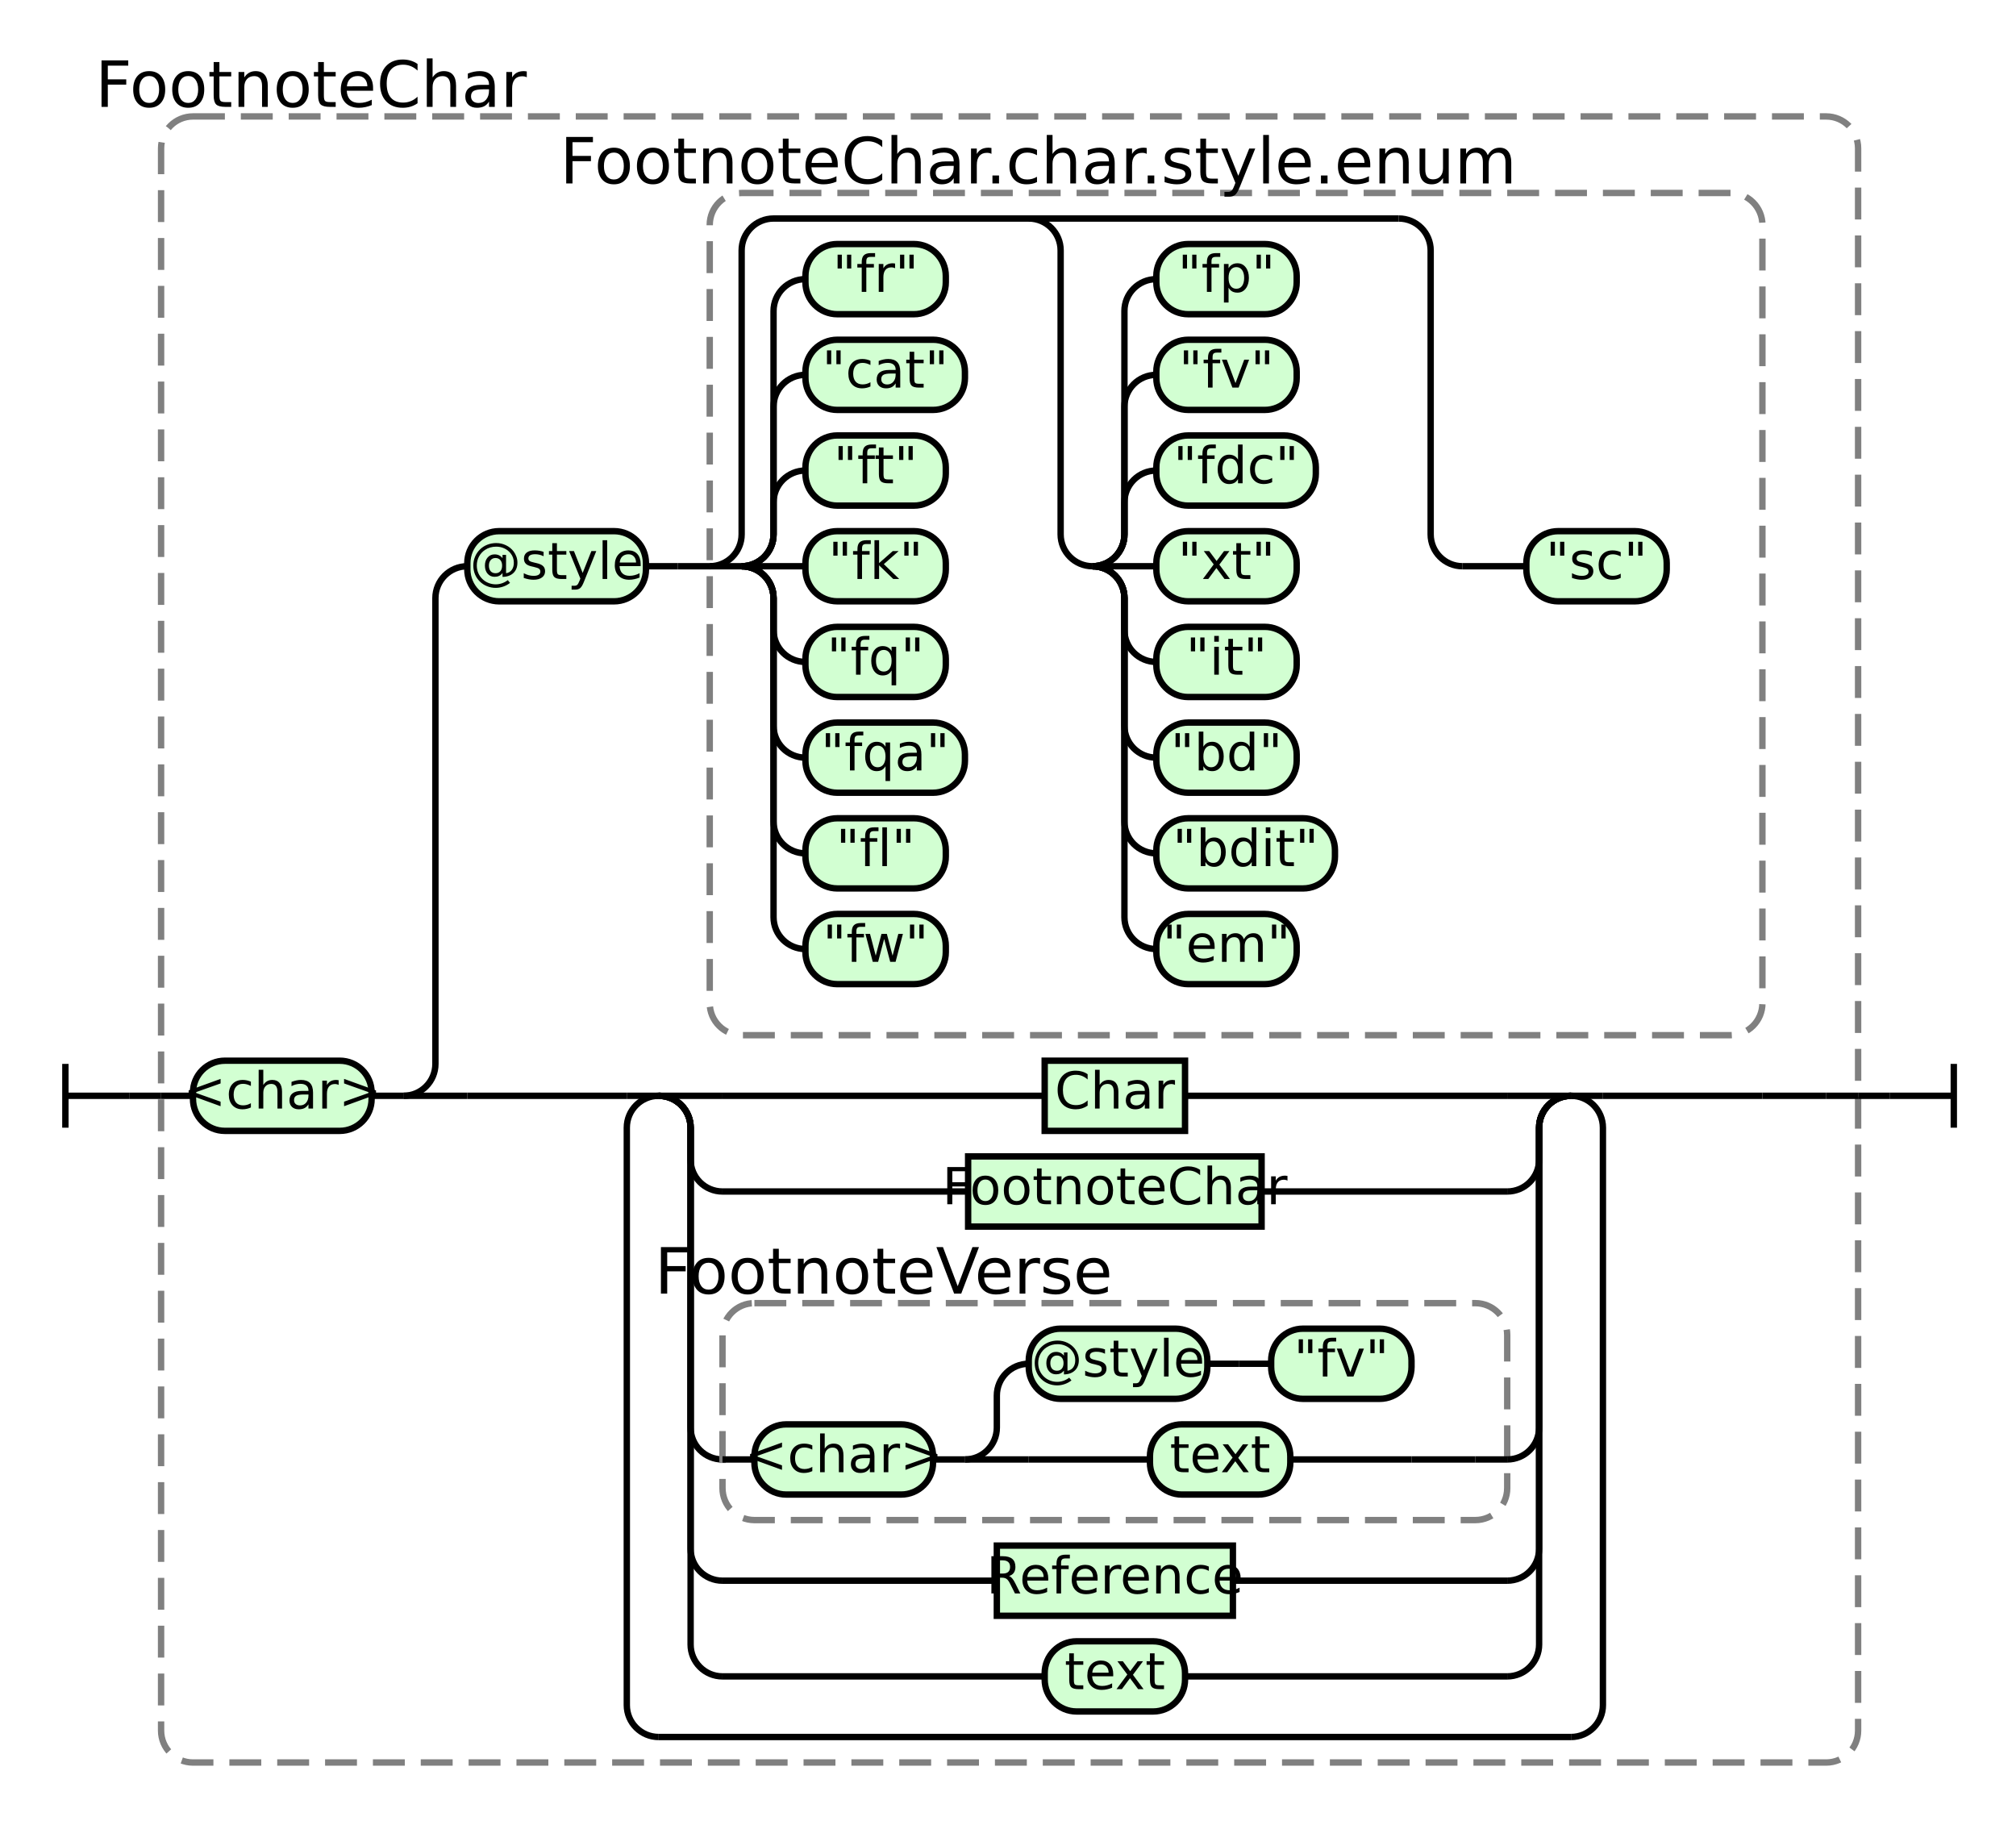
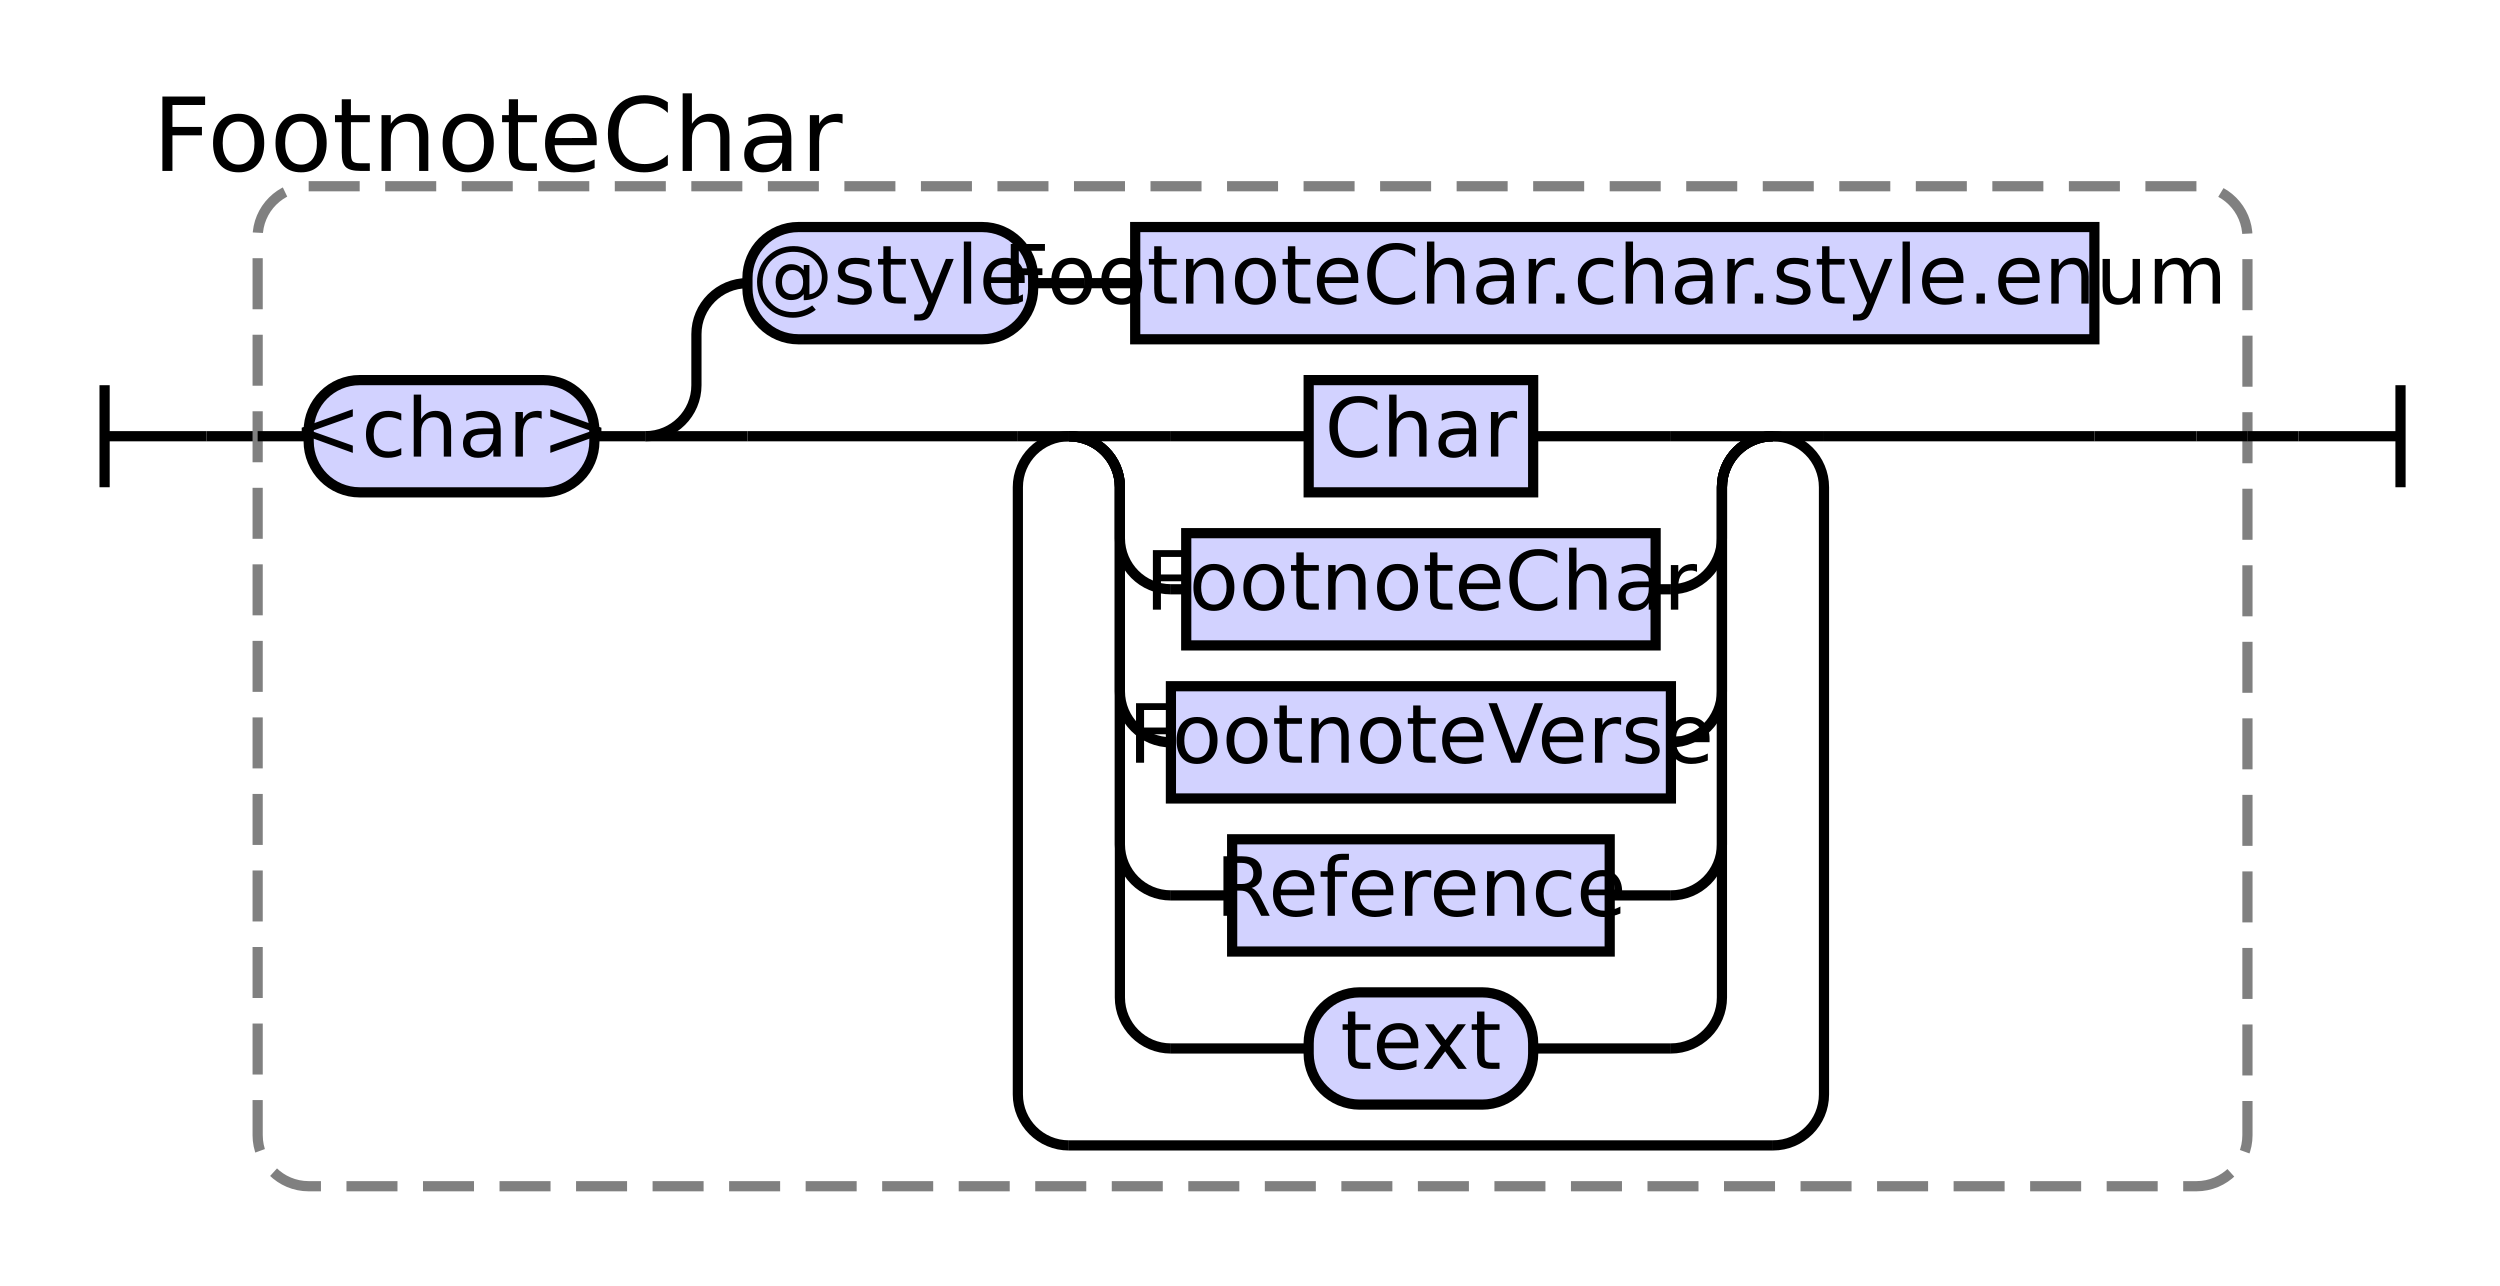
- <svg xmlns="http://www.w3.org/2000/svg" class="railroad-diagram" height="572" viewBox="0 0 632 572" width="632">
+ <svg xmlns="http://www.w3.org/2000/svg" class="railroad-diagram" height="252" viewBox="0 0 490 252" width="490">
  <g transform="translate(.5 .5)">
    <style>/*  */
    svg.railroad-diagram {
        background-color:hsl(30,20%,95%);
    }
    svg.railroad-diagram path {
        stroke-width: 2;
        stroke: black;
        fill: none;
    }
    svg.railroad-diagram text {
        font-size: 12pt;
        text-anchor: middle;
-         font-family: DejaVu Sans
+         font-family: DejaVu Sans;
    }
    svg.railroad-diagram text.label {
        text-anchor:start;
    }
    svg.railroad-diagram text.comment {
        font-family: DejaVu Sans;
        font-size: 15pt;
    }
    svg.railroad-diagram rect{
        stroke-width: 2;
        stroke:black;
-         fill: rgb(210, 255, 210);
+         fill: rgb(210, 210, 255);
    }
    svg.railroad-diagram rect.group-box {
        stroke: gray;
        stroke-dasharray: 10 5;
        fill: none;
    }
    .terminal {
        font-family: DejaVu Sans;
    }

/*  */
</style>
    <g>
-       <path d="M 20 333 v 20 m 0 -10 h 20" />
+       <path d="M 20 75 v 20 m 0 -10 h 20" />
    </g>
-     <path d="M 40 343 h 10" />
+     <path d="M 40 85 h 10" />
    <g>
-       <path d="M 50 343 h 0.0" />
-       <path d="M 582.0 343 h 0.0" />
-       <rect class="group-box" height="516" rx="10" ry="10" width="532" x="50.0" y="36" />
+       <path d="M 50 85 h 0.0" />
+       <path d="M 440.0 85 h 0.0" />
+       <rect class="group-box" height="196" rx="10" ry="10" width="390" x="50.0" y="36" />
      <g>
-         <path d="M 50.0 343 h 10.0" />
-         <path d="M 572.0 343 h 10.0" />
+         <path d="M 50.0 85 h 10.0" />
+         <path d="M 430.0 85 h 10.0" />
        <g class="terminal ">
-           <path d="M 60.0 343 h 0.0" />
-           <path d="M 116.0 343 h 0.0" />
-           <rect height="22" rx="10" ry="10" width="56" x="60.0" y="332" />
-           <text x="88.0" y="347">&lt;char&gt;</text>
+           <path d="M 60.0 85 h 0.0" />
+           <path d="M 116.0 85 h 0.0" />
+           <rect height="22" rx="10" ry="10" width="56" x="60.0" y="74" />
+           <text x="88.0" y="89">&lt;char&gt;</text>
        </g>
-         <path d="M 116.0 343 h 10" />
+         <path d="M 116.0 85 h 10" />
        <g>
-           <path d="M 126.0 343 h 0.0" />
-           <path d="M 572.0 343 h 0.0" />
-           <path d="M 126.0 343 a 10 10 0 0 0 10 -10 v -146 a 10 10 0 0 1 10 -10" />
+           <path d="M 126.0 85 h 0.0" />
+           <path d="M 430.0 85 h 0.0" />
+           <path d="M 126.0 85 a 10 10 0 0 0 10 -10 v -10 a 10 10 0 0 1 10 -10" />
          <g>
-             <path d="M 146.0 177 h 0.0" />
-             <path d="M 552.0 177 h 0.0" />
+             <path d="M 146.0 55 h 0.0" />
+             <path d="M 410.0 55 h 0.0" />
            <g class="terminal ">
-               <path d="M 146.0 177 h 0.0" />
-               <path d="M 202.0 177 h 0.0" />
-               <rect height="22" rx="10" ry="10" width="56" x="146.0" y="166" />
-               <text x="174.0" y="181">@style</text>
+               <path d="M 146.0 55 h 0.0" />
+               <path d="M 202.0 55 h 0.0" />
+               <rect height="22" rx="10" ry="10" width="56" x="146.0" y="44" />
+               <text x="174.0" y="59">@style</text>
            </g>
-             <path d="M 202.0 177 h 10" />
-             <path d="M 212.0 177 h 10" />
-             <g>
-               <path d="M 222.0 177 h 0.0" />
-               <path d="M 552.0 177 h 0.0" />
-               <rect class="group-box" height="264" rx="10" ry="10" width="330" x="222.0" y="60" />
-               <g>
-                 <path d="M 222.0 177 h 0.0" />
-                 <path d="M 552.0 177 h 0.0" />
-                 <path d="M 222.0 177 a 10 10 0 0 0 10 -10 v -89 a 10 10 0 0 1 10 -10 h 196" />
-                 <path d="M 222.0 177 h 10" />
-                 <g>
-                   <path d="M 232.0 177 h 0.0" />
-                   <path d="M 322.0 177 h 0.0" />
-                   <path d="M 232.0 177 a 10 10 0 0 0 10 -10 v -10 a 10 10 0 0 1 10 -10" />
-                   <g class="terminal ">
-                     <path d="M 252.0 147 h 0.0" />
-                     <path d="M 296.0 147 h 0.0" />
-                     <rect height="22" rx="10" ry="10" width="44" x="252.0" y="136" />
-                     <text x="274.0" y="151">"ft"</text>
-                   </g>
-                   <path d="M 232.0 177 a 10 10 0 0 0 10 -10 v -40 a 10 10 0 0 1 10 -10" />
-                   <g class="terminal ">
-                     <path d="M 252.0 117 h 0.0" />
-                     <path d="M 302.0 117 h 0.0" />
-                     <rect height="22" rx="10" ry="10" width="50" x="252.0" y="106" />
-                     <text x="277.0" y="121">"cat"</text>
-                   </g>
-                   <path d="M 232.0 177 a 10 10 0 0 0 10 -10 v -70 a 10 10 0 0 1 10 -10" />
-                   <g class="terminal ">
-                     <path d="M 252.0 87 h 0.0" />
-                     <path d="M 296.0 87 h 0.0" />
-                     <rect height="22" rx="10" ry="10" width="44" x="252.0" y="76" />
-                     <text x="274.0" y="91">"fr"</text>
-                   </g>
-                   <path d="M 232.0 177 h 20" />
-                   <g class="terminal ">
-                     <path d="M 252.0 177 h 0.0" />
-                     <path d="M 296.0 177 h 0.0" />
-                     <rect height="22" rx="10" ry="10" width="44" x="252.0" y="166" />
-                     <text x="274.0" y="181">"fk"</text>
-                   </g>
-                   <path d="M 232.0 177 a 10 10 0 0 1 10 10 v 10 a 10 10 0 0 0 10 10" />
-                   <g class="terminal ">
-                     <path d="M 252.0 207 h 0.0" />
-                     <path d="M 296.0 207 h 0.0" />
-                     <rect height="22" rx="10" ry="10" width="44" x="252.0" y="196" />
-                     <text x="274.0" y="211">"fq"</text>
-                   </g>
-                   <path d="M 232.0 177 a 10 10 0 0 1 10 10 v 40 a 10 10 0 0 0 10 10" />
-                   <g class="terminal ">
-                     <path d="M 252.0 237 h 0.0" />
-                     <path d="M 302.0 237 h 0.0" />
-                     <rect height="22" rx="10" ry="10" width="50" x="252.0" y="226" />
-                     <text x="277.0" y="241">"fqa"</text>
-                   </g>
-                   <path d="M 232.0 177 a 10 10 0 0 1 10 10 v 70 a 10 10 0 0 0 10 10" />
-                   <g class="terminal ">
-                     <path d="M 252.0 267 h 0.0" />
-                     <path d="M 296.0 267 h 0.0" />
-                     <rect height="22" rx="10" ry="10" width="44" x="252.0" y="256" />
-                     <text x="274.0" y="271">"fl"</text>
-                   </g>
-                   <path d="M 232.0 177 a 10 10 0 0 1 10 10 v 100 a 10 10 0 0 0 10 10" />
-                   <g class="terminal ">
-                     <path d="M 252.0 297 h 0.0" />
-                     <path d="M 296.0 297 h 0.0" />
-                     <rect height="22" rx="10" ry="10" width="44" x="252.0" y="286" />
-                     <text x="274.0" y="301">"fw"</text>
-                   </g>
-                 </g>
-                 <path d="M 322.0 68 a 10 10 0 0 1 10 10 v 89 a 10 10 0 0 0 10 10" />
-                 <g>
-                   <path d="M 342.0 177 h 0.0" />
-                   <path d="M 438.0 177 h 0.0" />
-                   <path d="M 342.0 177 a 10 10 0 0 0 10 -10 v -10 a 10 10 0 0 1 10 -10" />
-                   <g class="terminal ">
-                     <path d="M 362.0 147 h 0.0" />
-                     <path d="M 412.0 147 h 0.0" />
-                     <rect height="22" rx="10" ry="10" width="50" x="362.0" y="136" />
-                     <text x="387.0" y="151">"fdc"</text>
-                   </g>
-                   <path d="M 342.0 177 a 10 10 0 0 0 10 -10 v -40 a 10 10 0 0 1 10 -10" />
-                   <g class="terminal ">
-                     <path d="M 362.0 117 h 0.0" />
-                     <path d="M 406.0 117 h 0.0" />
-                     <rect height="22" rx="10" ry="10" width="44" x="362.0" y="106" />
-                     <text x="384.0" y="121">"fv"</text>
-                   </g>
-                   <path d="M 342.0 177 a 10 10 0 0 0 10 -10 v -70 a 10 10 0 0 1 10 -10" />
-                   <g class="terminal ">
-                     <path d="M 362.0 87 h 0.0" />
-                     <path d="M 406.0 87 h 0.0" />
-                     <rect height="22" rx="10" ry="10" width="44" x="362.0" y="76" />
-                     <text x="384.0" y="91">"fp"</text>
-                   </g>
-                   <path d="M 342.0 177 h 20" />
-                   <g class="terminal ">
-                     <path d="M 362.0 177 h 0.0" />
-                     <path d="M 406.0 177 h 0.0" />
-                     <rect height="22" rx="10" ry="10" width="44" x="362.0" y="166" />
-                     <text x="384.0" y="181">"xt"</text>
-                   </g>
-                   <path d="M 342.0 177 a 10 10 0 0 1 10 10 v 10 a 10 10 0 0 0 10 10" />
-                   <g class="terminal ">
-                     <path d="M 362.0 207 h 0.0" />
-                     <path d="M 406.0 207 h 0.0" />
-                     <rect height="22" rx="10" ry="10" width="44" x="362.0" y="196" />
-                     <text x="384.0" y="211">"it"</text>
-                   </g>
-                   <path d="M 342.0 177 a 10 10 0 0 1 10 10 v 40 a 10 10 0 0 0 10 10" />
-                   <g class="terminal ">
-                     <path d="M 362.0 237 h 0.0" />
-                     <path d="M 406.0 237 h 0.0" />
-                     <rect height="22" rx="10" ry="10" width="44" x="362.0" y="226" />
-                     <text x="384.0" y="241">"bd"</text>
-                   </g>
-                   <path d="M 342.0 177 a 10 10 0 0 1 10 10 v 70 a 10 10 0 0 0 10 10" />
-                   <g class="terminal ">
-                     <path d="M 362.0 267 h 0.0" />
-                     <path d="M 418.0 267 h 0.0" />
-                     <rect height="22" rx="10" ry="10" width="56" x="362.0" y="256" />
-                     <text x="390.0" y="271">"bdit"</text>
-                   </g>
-                   <path d="M 342.0 177 a 10 10 0 0 1 10 10 v 100 a 10 10 0 0 0 10 10" />
-                   <g class="terminal ">
-                     <path d="M 362.0 297 h 0.0" />
-                     <path d="M 406.0 297 h 0.0" />
-                     <rect height="22" rx="10" ry="10" width="44" x="362.0" y="286" />
-                     <text x="384.0" y="301">"em"</text>
-                   </g>
-                 </g>
-                 <path d="M 438.0 68 a 10 10 0 0 1 10 10 v 89 a 10 10 0 0 0 10 10" />
-                 <g>
-                   <path d="M 458.0 177 h 0.0" />
-                   <path d="M 542.0 177 h 0.0" />
-                   <path d="M 458.0 177 h 20" />
-                   <g class="terminal ">
-                     <path d="M 478.0 177 h 0.0" />
-                     <path d="M 522.0 177 h 0.0" />
-                     <rect height="22" rx="10" ry="10" width="44" x="478.0" y="166" />
-                     <text x="500.0" y="181">"sc"</text>
-                   </g>
-                 </g>
-               </g>
-               <g class="non-terminal ">
-                 <path d="M 222.0 52 h 0.0" />
-                 <path d="M 428.0 52 h 0.0" />
-                 <text class="comment" x="325.0" y="57">FootnoteChar.char.style.enum</text>
-               </g>
+             <path d="M 202.0 55 h 10" />
+             <path d="M 212.0 55 h 10" />
+             <g class="non-terminal ">
+               <path d="M 222.0 55 h 0.0" />
+               <path d="M 410.0 55 h 0.0" />
+               <rect height="22" width="188" x="222.0" y="44" />
+               <text x="316.0" y="59">FootnoteChar.char.style.enum</text>
            </g>
          </g>
-           <path d="M 126.0 343 h 20" />
+           <path d="M 126.0 85 h 20" />
          <g>
-             <path d="M 146.0 343 h 50.0" />
-             <path d="M 502.0 343 h 50.0" />
-             <path d="M 196.0 343 h 10" />
+             <path d="M 146.0 85 h 53.0" />
+             <path d="M 357.0 85 h 53.0" />
+             <path d="M 199.0 85 h 10" />
            <g>
-               <path d="M 206.0 343 h 0.0" />
-               <path d="M 492.0 343 h 0.0" />
-               <path d="M 206.0 343 h 20" />
+               <path d="M 209.0 85 h 0.0" />
+               <path d="M 347.0 85 h 0.0" />
+               <path d="M 209.0 85 h 20" />
              <g class="non-terminal ">
-                 <path d="M 226.0 343 h 101.0" />
-                 <path d="M 371.0 343 h 101.0" />
-                 <rect height="22" width="44" x="327.0" y="332" />
-                 <text x="349.0" y="347">Char</text>
+                 <path d="M 229.0 85 h 27.0" />
+                 <path d="M 300.0 85 h 27.0" />
+                 <rect height="22" width="44" x="256.0" y="74" />
+                 <text x="278.0" y="89">Char</text>
              </g>
-               <path d="M 472.0 343 h 20" />
-               <path d="M 206.0 343 a 10 10 0 0 1 10 10 v 10 a 10 10 0 0 0 10 10" />
+               <path d="M 327.0 85 h 20" />
+               <path d="M 209.0 85 a 10 10 0 0 1 10 10 v 10 a 10 10 0 0 0 10 10" />
              <g class="non-terminal ">
-                 <path d="M 226.0 373 h 77.0" />
-                 <path d="M 395.0 373 h 77.0" />
-                 <rect height="22" width="92" x="303.0" y="362" />
-                 <text x="349.0" y="377">FootnoteChar</text>
+                 <path d="M 229.0 115 h 3.0" />
+                 <path d="M 324.0 115 h 3.0" />
+                 <rect height="22" width="92" x="232.0" y="104" />
+                 <text x="278.0" y="119">FootnoteChar</text>
              </g>
-               <path d="M 472.0 373 a 10 10 0 0 0 10 -10 v -10 a 10 10 0 0 1 10 -10" />
-               <path d="M 206.0 343 a 10 10 0 0 1 10 10 v 94 a 10 10 0 0 0 10 10" />
-               <g>
-                 <path d="M 226.0 457 h 0.0" />
-                 <path d="M 472.0 457 h 0.0" />
-                 <rect class="group-box" height="68" rx="10" ry="10" width="246" x="226.0" y="408" />
-                 <g>
-                   <path d="M 226.0 457 h 10.0" />
-                   <path d="M 462.0 457 h 10.0" />
-                   <g class="terminal ">
-                     <path d="M 236.0 457 h 0.0" />
-                     <path d="M 292.0 457 h 0.0" />
-                     <rect height="22" rx="10" ry="10" width="56" x="236.0" y="446" />
-                     <text x="264.0" y="461">&lt;char&gt;</text>
-                   </g>
-                   <path d="M 292.0 457 h 10" />
-                   <g>
-                     <path d="M 302.0 457 h 0.0" />
-                     <path d="M 462.0 457 h 0.0" />
-                     <path d="M 302.0 457 a 10 10 0 0 0 10 -10 v -10 a 10 10 0 0 1 10 -10" />
-                     <g>
-                       <path d="M 322.0 427 h 0.0" />
-                       <path d="M 442.0 427 h 0.0" />
-                       <g class="terminal ">
-                         <path d="M 322.0 427 h 0.0" />
-                         <path d="M 378.0 427 h 0.0" />
-                         <rect height="22" rx="10" ry="10" width="56" x="322.0" y="416" />
-                         <text x="350.0" y="431">@style</text>
-                       </g>
-                       <path d="M 378.0 427 h 10" />
-                       <path d="M 388.0 427 h 10" />
-                       <g class="terminal ">
-                         <path d="M 398.0 427 h 0.0" />
-                         <path d="M 442.0 427 h 0.0" />
-                         <rect height="22" rx="10" ry="10" width="44" x="398.0" y="416" />
-                         <text x="420.0" y="431">"fv"</text>
-                       </g>
-                     </g>
-                     <path d="M 302.0 457 h 20" />
-                     <g class="terminal ">
-                       <path d="M 322.0 457 h 38.0" />
-                       <path d="M 404.0 457 h 38.0" />
-                       <rect height="22" rx="10" ry="10" width="44" x="360.0" y="446" />
-                       <text x="382.0" y="461">text</text>
-                     </g>
-                     <path d="M 442.0 457 h 20" />
-                   </g>
-                 </g>
-                 <g class="non-terminal ">
-                   <path d="M 226.0 400 h 0.0" />
-                   <path d="M 327.0 400 h 0.0" />
-                   <text class="comment" x="276.5" y="405">FootnoteVerse</text>
-                 </g>
+               <path d="M 327.0 115 a 10 10 0 0 0 10 -10 v -10 a 10 10 0 0 1 10 -10" />
+               <path d="M 209.0 85 a 10 10 0 0 1 10 10 v 40 a 10 10 0 0 0 10 10" />
+               <g class="non-terminal ">
+                 <path d="M 229.0 145 h 0.0" />
+                 <path d="M 327.0 145 h 0.0" />
+                 <rect height="22" width="98" x="229.0" y="134" />
+                 <text x="278.0" y="149">FootnoteVerse</text>
              </g>
-               <path d="M 472.0 457 a 10 10 0 0 0 10 -10 v -94 a 10 10 0 0 1 10 -10" />
-               <path d="M 206.0 343 a 10 10 0 0 1 10 10 v 132 a 10 10 0 0 0 10 10" />
+               <path d="M 327.0 145 a 10 10 0 0 0 10 -10 v -40 a 10 10 0 0 1 10 -10" />
+               <path d="M 209.0 85 a 10 10 0 0 1 10 10 v 70 a 10 10 0 0 0 10 10" />
              <g class="non-terminal ">
-                 <path d="M 226.0 495 h 86.0" />
-                 <path d="M 386.0 495 h 86.0" />
-                 <rect height="22" width="74" x="312.0" y="484" />
-                 <text x="349.0" y="499">Reference</text>
+                 <path d="M 229.0 175 h 12.0" />
+                 <path d="M 315.0 175 h 12.0" />
+                 <rect height="22" width="74" x="241.0" y="164" />
+                 <text x="278.0" y="179">Reference</text>
              </g>
-               <path d="M 472.0 495 a 10 10 0 0 0 10 -10 v -132 a 10 10 0 0 1 10 -10" />
-               <path d="M 206.0 343 a 10 10 0 0 1 10 10 v 162 a 10 10 0 0 0 10 10" />
+               <path d="M 327.0 175 a 10 10 0 0 0 10 -10 v -70 a 10 10 0 0 1 10 -10" />
+               <path d="M 209.0 85 a 10 10 0 0 1 10 10 v 100 a 10 10 0 0 0 10 10" />
              <g class="terminal ">
-                 <path d="M 226.0 525 h 101.0" />
-                 <path d="M 371.0 525 h 101.0" />
-                 <rect height="22" rx="10" ry="10" width="44" x="327.0" y="514" />
-                 <text x="349.0" y="529">text</text>
+                 <path d="M 229.0 205 h 27.0" />
+                 <path d="M 300.0 205 h 27.0" />
+                 <rect height="22" rx="10" ry="10" width="44" x="256.0" y="194" />
+                 <text x="278.0" y="209">text</text>
              </g>
-               <path d="M 472.0 525 a 10 10 0 0 0 10 -10 v -162 a 10 10 0 0 1 10 -10" />
+               <path d="M 327.0 205 a 10 10 0 0 0 10 -10 v -100 a 10 10 0 0 1 10 -10" />
            </g>
-             <path d="M 492.0 343 h 10" />
-             <path d="M 206.0 343 a 10 10 0 0 0 -10 10 v 181 a 10 10 0 0 0 10 10" />
+             <path d="M 347.0 85 h 10" />
+             <path d="M 209.0 85 a 10 10 0 0 0 -10 10 v 119 a 10 10 0 0 0 10 10" />
            <g>
-               <path d="M 206.0 544 h 286" />
+               <path d="M 209.0 224 h 138" />
            </g>
-             <path d="M 492.0 544 a 10 10 0 0 0 10 -10 v -181 a 10 10 0 0 0 -10 -10" />
+             <path d="M 347.0 224 a 10 10 0 0 0 10 -10 v -119 a 10 10 0 0 0 -10 -10" />
          </g>
-           <path d="M 552.0 343 h 20" />
+           <path d="M 410.0 85 h 20" />
        </g>
      </g>
      <g class="non-terminal ">
        <path d="M 50.0 28 h 0.0" />
        <path d="M 144.0 28 h 0.0" />
        <text class="comment" x="97.0" y="33">FootnoteChar</text>
      </g>
    </g>
-     <path d="M 582 343 h 10" />
-     <path d="M 592 343 h 20 m 0 -10 v 20" />
+     <path d="M 440 85 h 10" />
+     <path d="M 450 85 h 20 m 0 -10 v 20" />
  </g>
</svg>
